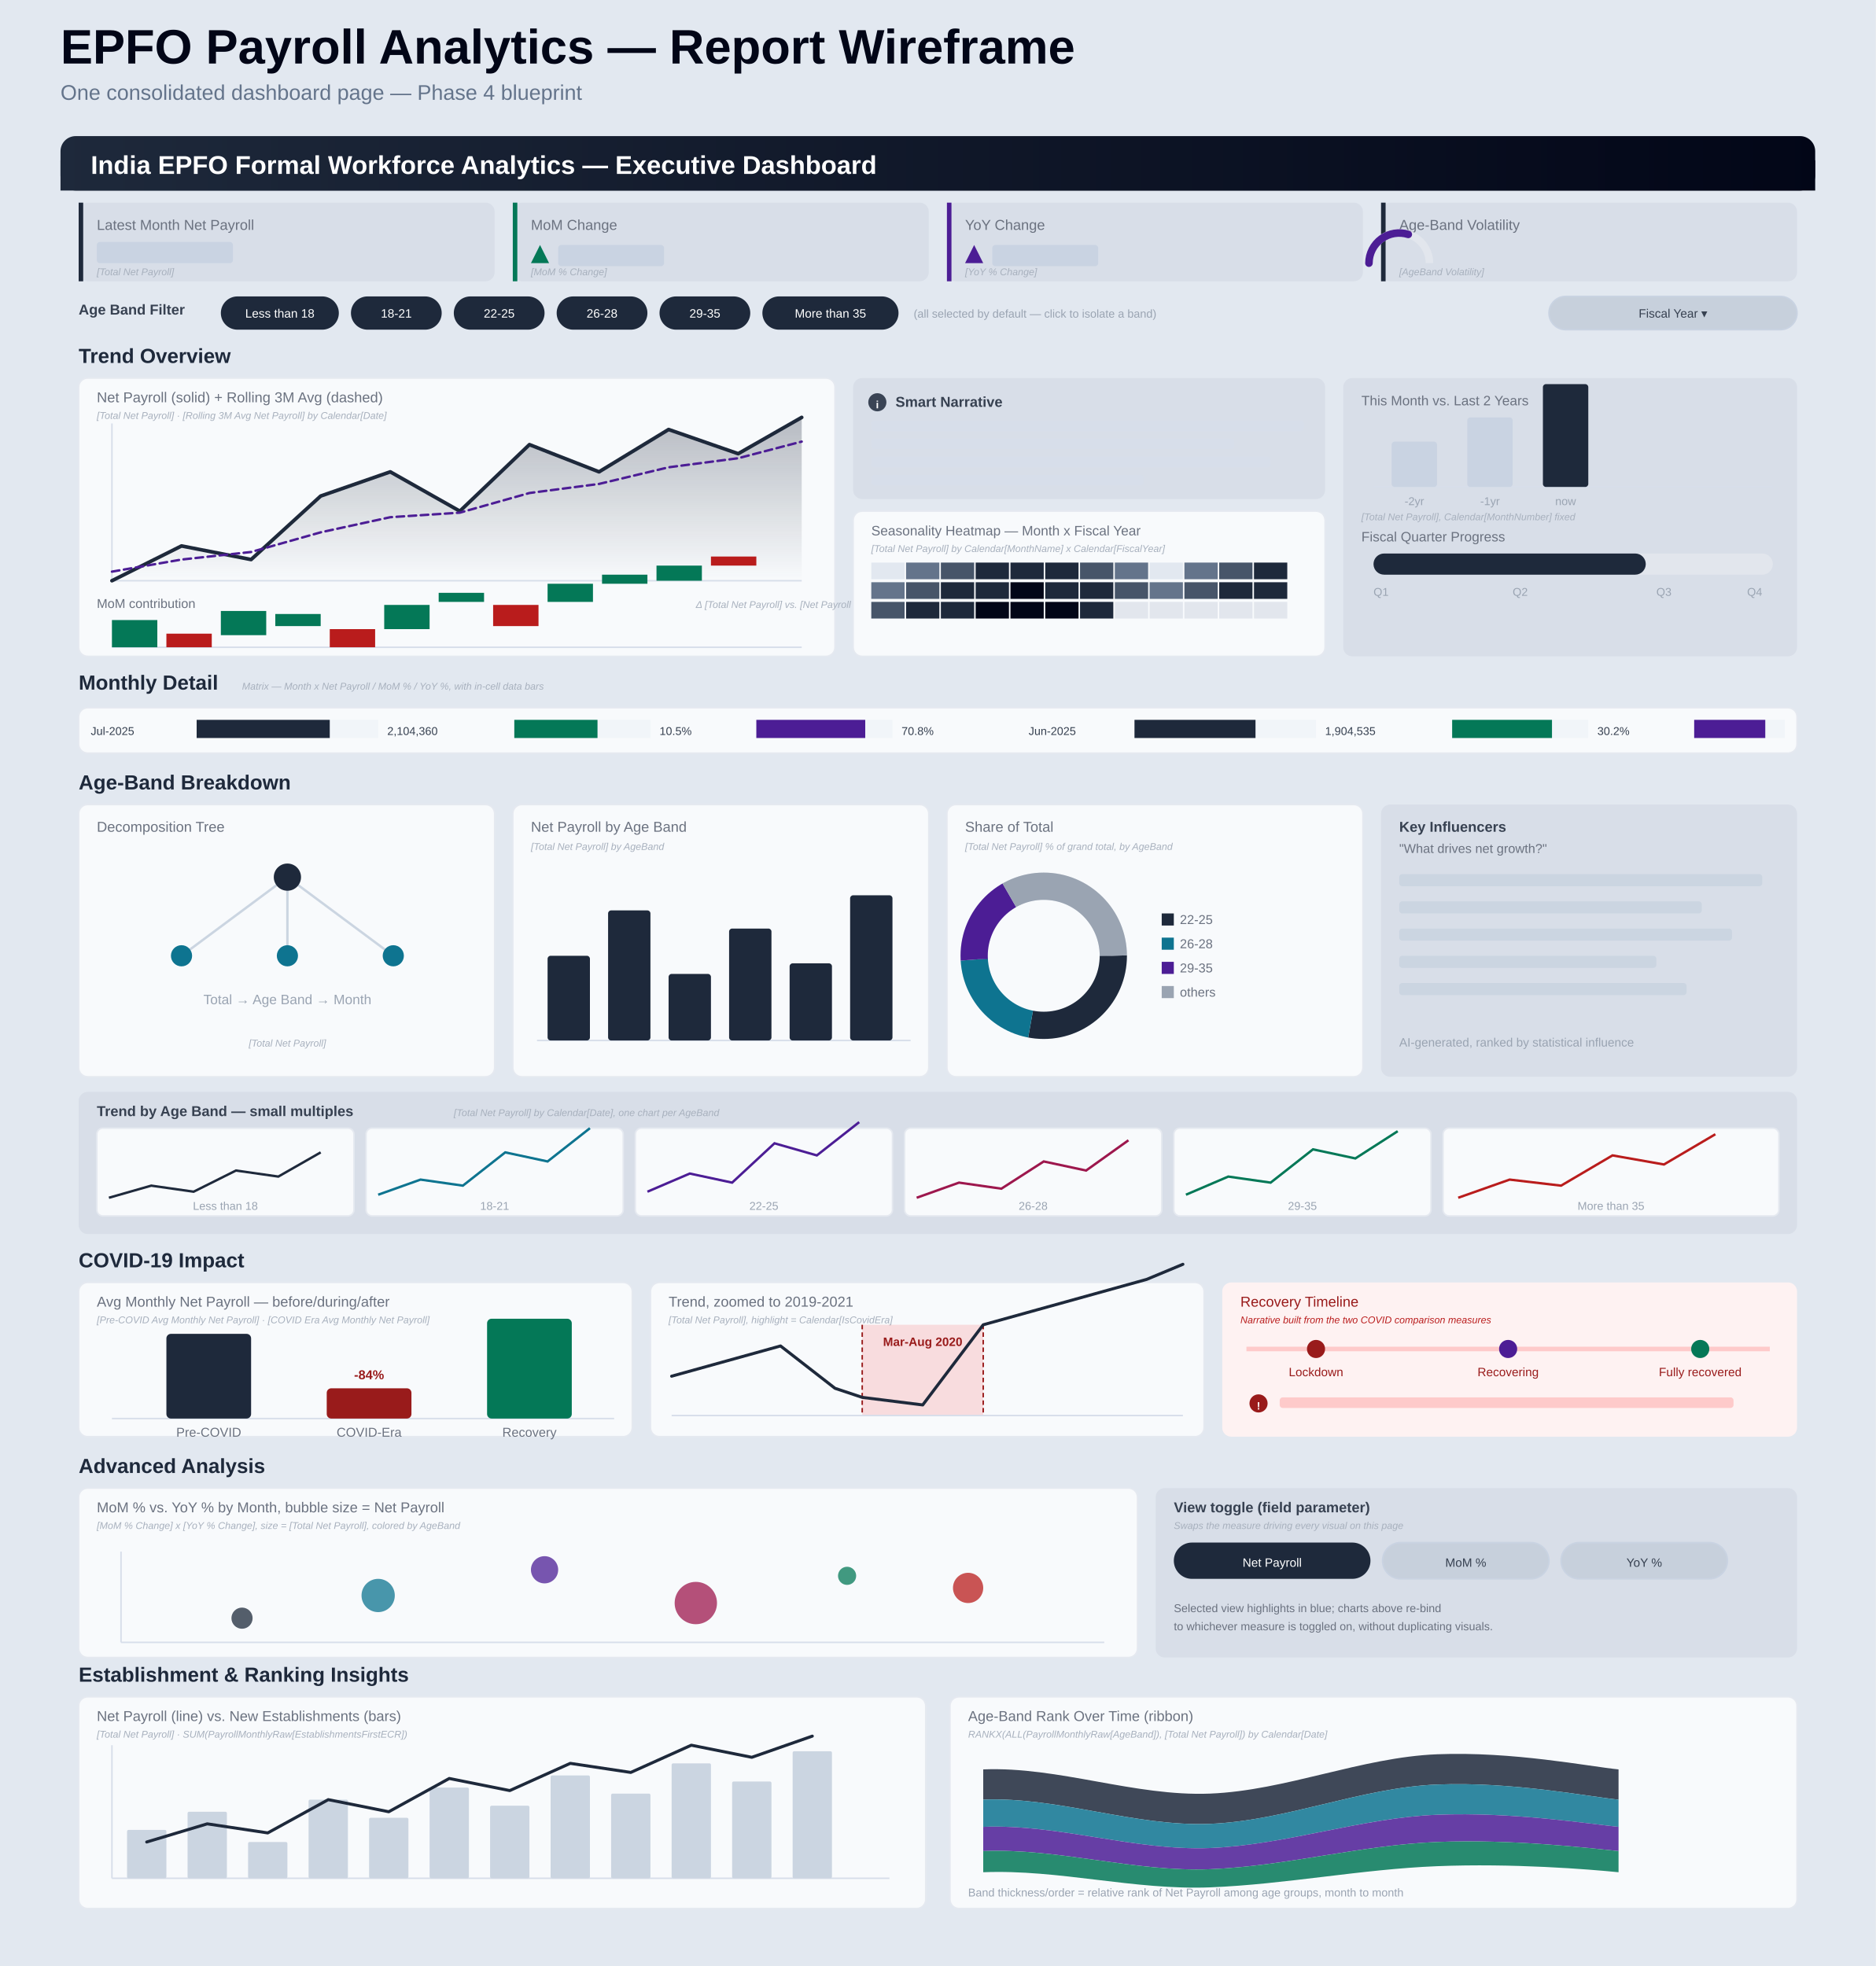
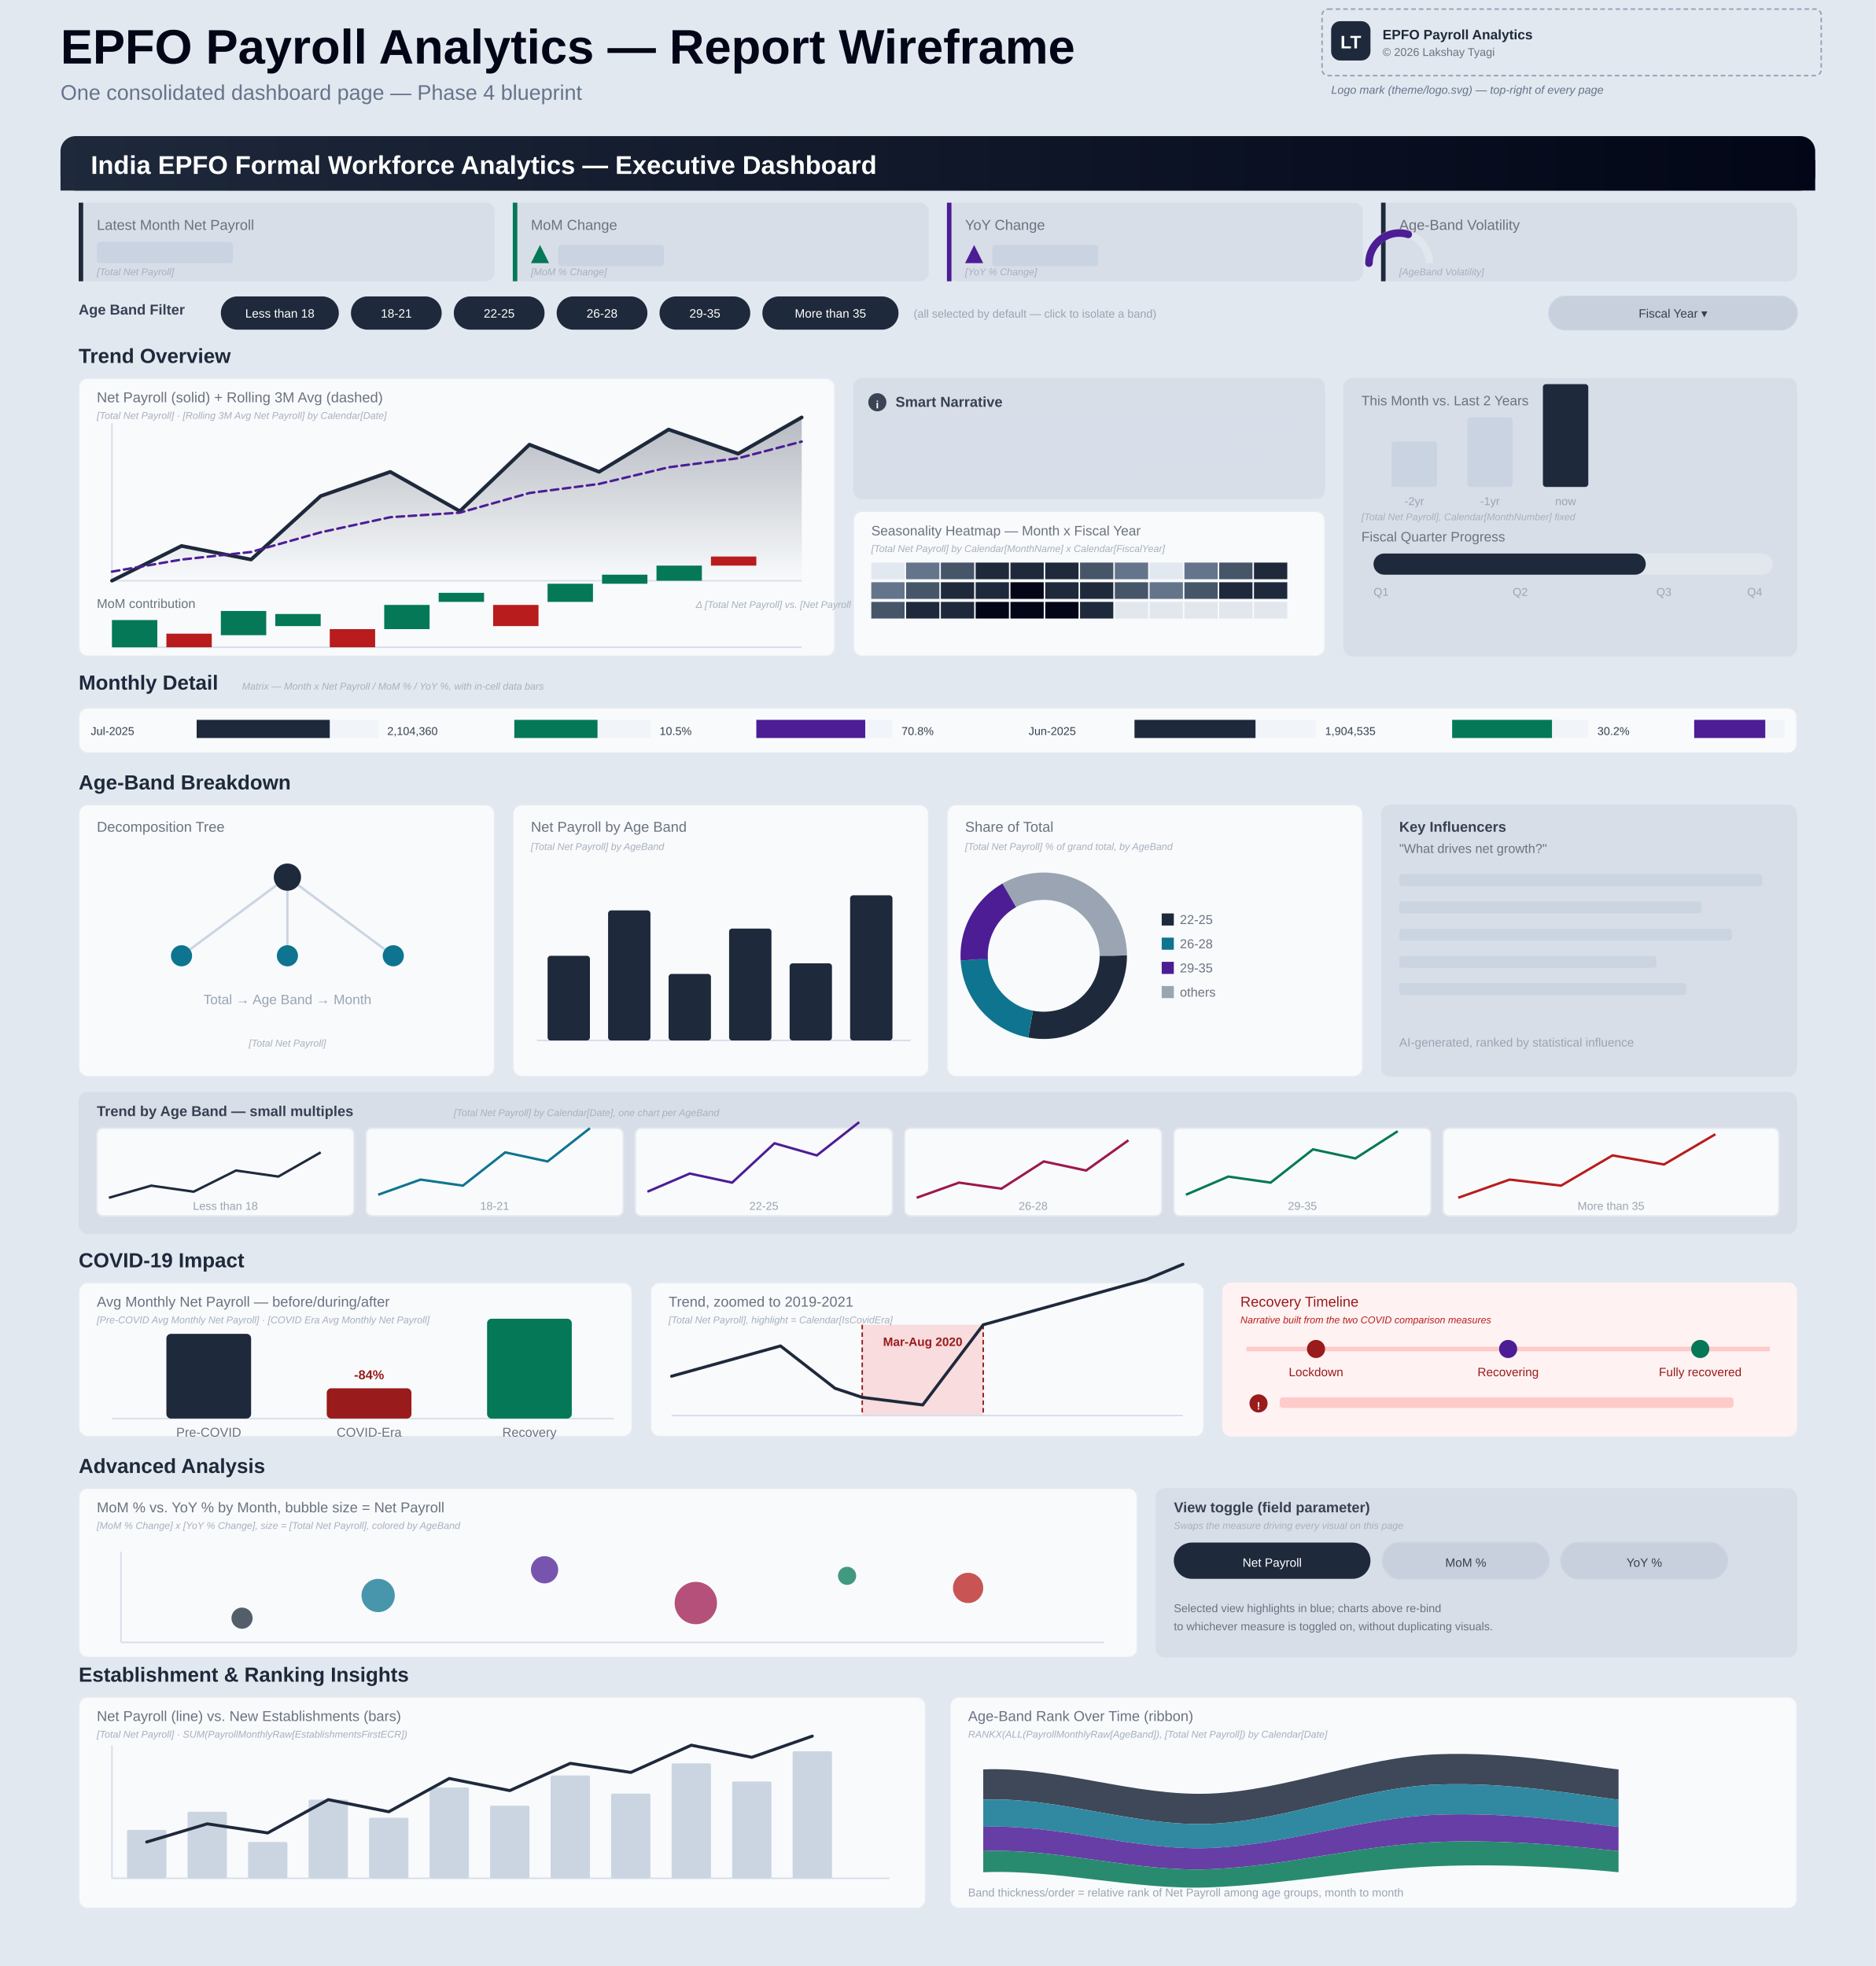
<svg xmlns="http://www.w3.org/2000/svg" viewBox="0 0 1240 1300" font-family="Segoe UI, Arial, sans-serif">
  <defs>
    <linearGradient id="areaFill" x1="0" y1="0" x2="0" y2="1">
      <stop offset="0%" stop-color="#1E293B" stop-opacity="0.30" />
      <stop offset="100%" stop-color="#1E293B" stop-opacity="0" />
    </linearGradient>
    <linearGradient id="headerGradient" x1="0" y1="0" x2="1" y2="0">
      <stop offset="0%" stop-color="#1E293B" />
      <stop offset="100%" stop-color="#020617" />
    </linearGradient>
  </defs>
  <rect x="0" y="0" width="1240" height="1300" fill="#E2E8F0" />
  <text x="40" y="42" font-size="32" font-weight="800" fill="#020617">EPFO Payroll Analytics — Report Wireframe</text>
  <text x="40" y="66" font-size="14" fill="#64748B">One consolidated dashboard page — Phase 4 blueprint</text>
+   <g transform="translate(880,10)">
+     <rect x="-6" y="-4" width="330" height="44" rx="4" fill="none" stroke="#94A3B8" stroke-dasharray="3,2" />
+     <rect x="0" y="4" width="26" height="26" rx="6" fill="#1E293B" />
+     <text x="13" y="22" font-size="12" font-weight="800" fill="#ffffff" text-anchor="middle">LT</text>
+     <text x="34" y="16" font-size="9" font-weight="700" fill="#1E293B">EPFO Payroll Analytics</text>
+     <text x="34" y="27" font-size="7.5" fill="#6B7280">© 2026 Lakshay Tyagi</text>
+     <text x="0" y="52" font-size="7.5" fill="#64748B" font-style="italic">Logo mark (theme/logo.svg) — top-right of every page</text>
+   </g>
  <g transform="translate(40,90)">
    <rect x="0" y="0" width="1160" height="36" rx="10" fill="url(#headerGradient)" />
    <rect x="0" y="16" width="1160" height="20" fill="url(#headerGradient)" />
    <text x="20" y="25" font-size="17" font-weight="700" fill="#ffffff">India EPFO Formal Workforce Analytics — Executive Dashboard</text>
    <rect x="12" y="44" width="275" height="52" rx="6" fill="#D8DEE8" />
    <rect x="12" y="44" width="3" height="52" fill="#1E293B" />
    <rect x="299" y="44" width="275" height="52" rx="6" fill="#D8DEE8" />
    <rect x="299" y="44" width="3" height="52" fill="#047857" />
    <rect x="586" y="44" width="275" height="52" rx="6" fill="#D8DEE8" />
    <rect x="586" y="44" width="3" height="52" fill="#4C1D95" />
    <rect x="873" y="44" width="275" height="52" rx="6" fill="#D8DEE8" />
    <rect x="873" y="44" width="3" height="52" fill="#1E293B" />
    <g font-size="9.5" fill="#6b7280">
      <text x="24" y="62">Latest Month Net Payroll</text>
      <text x="24" y="92" font-size="6.5" font-style="italic" fill="#a7b0bd">[Total Net Payroll]</text>
      <rect x="24" y="70" width="90" height="14" rx="2" fill="#c9d3e2" />
      <text x="311" y="62">MoM Change</text>
      <g transform="translate(311,72)">
        <polygon points="0,12 6,0 12,12" fill="#047857" />
      </g>
      <rect x="329" y="72" width="70" height="14" rx="2" fill="#c9d3e2" />
      <text x="311" y="92" font-size="6.5" font-style="italic" fill="#a7b0bd">[MoM % Change]</text>
      <text x="598" y="62">YoY Change</text>
      <g transform="translate(598,72)">
        <polygon points="0,12 6,0 12,12" fill="#4C1D95" />
      </g>
      <rect x="616" y="72" width="70" height="14" rx="2" fill="#c9d3e2" />
      <text x="598" y="92" font-size="6.5" font-style="italic" fill="#a7b0bd">[YoY % Change]</text>
      <text x="885" y="62">Age-Band Volatility</text>
      <text x="885" y="92" font-size="6.5" font-style="italic" fill="#a7b0bd">[AgeBand Volatility]</text>
      <g transform="translate(885,84)">
        <path d="M -20,0 A 20,20 0 0 1 20,0" fill="none" stroke="#e2e6ed" stroke-width="5" />
        <path d="M -20,0 A 20,20 0 0 1 6,-19" fill="none" stroke="#4C1D95" stroke-width="5" stroke-linecap="round" />
      </g>
    </g>
    <text x="12" y="118" font-size="9.5" fill="#374151" font-weight="600">Age Band Filter</text>
    <g font-size="8">
      <rect x="106" y="106" width="78" height="22" rx="11" fill="#1E293B" />
      <text x="145" y="120" fill="#ffffff" text-anchor="middle">Less than 18</text>
      <rect x="192" y="106" width="60" height="22" rx="11" fill="#1E293B" />
      <text x="222" y="120" fill="#ffffff" text-anchor="middle">18-21</text>
      <rect x="260" y="106" width="60" height="22" rx="11" fill="#1E293B" />
      <text x="290" y="120" fill="#ffffff" text-anchor="middle">22-25</text>
      <rect x="328" y="106" width="60" height="22" rx="11" fill="#1E293B" />
      <text x="358" y="120" fill="#ffffff" text-anchor="middle">26-28</text>
      <rect x="396" y="106" width="60" height="22" rx="11" fill="#1E293B" />
      <text x="426" y="120" fill="#ffffff" text-anchor="middle">29-35</text>
      <rect x="464" y="106" width="90" height="22" rx="11" fill="#1E293B" />
      <text x="509" y="120" fill="#ffffff" text-anchor="middle">More than 35</text>
    </g>
    <text x="564" y="120" font-size="7.5" fill="#9aa4b2">(all selected by default — click to isolate a band)</text>
    <rect x="984" y="106" width="164" height="22" rx="11" fill="#C7D0DC" stroke="#c9d3e2" />
    <text x="1066" y="120" font-size="8" fill="#374151" text-anchor="middle">Fiscal Year ▾</text>
    <text x="12" y="150" font-size="13.5" font-weight="700" fill="#1E293B">Trend Overview</text>
    <rect x="12" y="160" width="500" height="184" rx="6" fill="#F8FAFC" stroke="#e5e9f0" />
    <text x="24" y="176" font-size="9.5" fill="#6b7280">Net Payroll (solid) + Rolling 3M Avg (dashed)</text>
    <text x="24" y="187" font-size="6.5" font-style="italic" fill="#a7b0bd">[Total Net Payroll] · [Rolling 3M Avg Net Payroll] by Calendar[Date]</text>
    <line x1="34" y1="190" x2="34" y2="294" stroke="#d7deea" />
    <line x1="34" y1="294" x2="490" y2="294" stroke="#d7deea" />
    <polygon points="34,294 80,271 126,280 172,238 218,222 264,248 310,204 356,222 402,194 448,210 490,186 490,294" fill="url(#areaFill)" />
    <polyline points="34,294 80,271 126,280 172,238 218,222 264,248 310,204 356,222 402,194 448,210 490,186" fill="none" stroke="#1E293B" stroke-width="2.4" stroke-linecap="round" stroke-linejoin="round" />
    <polyline points="34,288 80,280 126,275 172,262 218,252 264,249 310,236 356,230 402,219 448,213 490,202" fill="none" stroke="#4C1D95" stroke-width="1.6" stroke-dasharray="5,3" stroke-linecap="round" />
    <text x="24" y="312" font-size="8.5" fill="#6b7280">MoM contribution</text>
    <text x="420" y="312" font-size="6.5" font-style="italic" fill="#a7b0bd">Δ [Total Net Payroll] vs. [Net Payroll PM]</text>
    <line x1="34" y1="338" x2="490" y2="338" stroke="#d7deea" />
    <g>
      <rect x="34" y="320" width="30" height="18" fill="#047857" />
      <rect x="70" y="329" width="30" height="9" fill="#B91C1C" />
      <rect x="106" y="314" width="30" height="16" fill="#047857" />
      <rect x="142" y="316" width="30" height="8" fill="#047857" />
      <rect x="178" y="326" width="30" height="12" fill="#B91C1C" />
      <rect x="214" y="310" width="30" height="16" fill="#047857" />
      <rect x="250" y="302" width="30" height="6" fill="#047857" />
      <rect x="286" y="310" width="30" height="14" fill="#B91C1C" />
      <rect x="322" y="296" width="30" height="12" fill="#047857" />
      <rect x="358" y="290" width="30" height="6" fill="#047857" />
      <rect x="394" y="284" width="30" height="10" fill="#047857" />
      <rect x="430" y="278" width="30" height="6" fill="#B91C1C" />
    </g>
    <rect x="524" y="160" width="312" height="80" rx="6" fill="#D8DEE8" />
    <circle cx="540" cy="176" r="6" fill="#1E293B" opacity="0.85" />
    <text x="540" y="180" font-size="7" fill="#ffffff" text-anchor="middle" font-weight="700">i</text>
    <text x="552" y="179" font-size="9.5" fill="#374151" font-weight="600">Smart Narrative</text>
    <rect x="536" y="188" width="286" height="7" rx="2" fill="#d7deea" />
    <rect x="536" y="200" width="240" height="7" rx="2" fill="#d7deea" />
    <rect x="536" y="212" width="264" height="7" rx="2" fill="#d7deea" />
    <rect x="536" y="224" width="180" height="7" rx="2" fill="#d7deea" />
    <rect x="524" y="248" width="312" height="96" rx="6" fill="#F8FAFC" stroke="#e5e9f0" />
    <text x="536" y="264" font-size="9" fill="#6b7280">Seasonality Heatmap — Month x Fiscal Year</text>
    <text x="536" y="275" font-size="6.5" font-style="italic" fill="#a7b0bd">[Total Net Payroll] by Calendar[MonthName] x Calendar[FiscalYear]</text>
    <g transform="translate(536,282)">
      <rect x="0" y="0" width="22" height="11" fill="#E2E8F0" />
      <rect x="23" y="0" width="22" height="11" fill="#64748B" />
      <rect x="46" y="0" width="22" height="11" fill="#475569" />
      <rect x="69" y="0" width="22" height="11" fill="#1E293B" />
      <rect x="92" y="0" width="22" height="11" fill="#1E293B" />
      <rect x="115" y="0" width="22" height="11" fill="#1E293B" />
      <rect x="138" y="0" width="22" height="11" fill="#475569" />
      <rect x="161" y="0" width="22" height="11" fill="#64748B" />
      <rect x="184" y="0" width="22" height="11" fill="#E2E8F0" />
      <rect x="207" y="0" width="22" height="11" fill="#64748B" />
      <rect x="230" y="0" width="22" height="11" fill="#475569" />
      <rect x="253" y="0" width="22" height="11" fill="#1E293B" />
      <rect x="0" y="13" width="22" height="11" fill="#64748B" />
      <rect x="23" y="13" width="22" height="11" fill="#475569" />
      <rect x="46" y="13" width="22" height="11" fill="#1E293B" />
      <rect x="69" y="13" width="22" height="11" fill="#1E293B" />
      <rect x="92" y="13" width="22" height="11" fill="#020617" />
      <rect x="115" y="13" width="22" height="11" fill="#1E293B" />
      <rect x="138" y="13" width="22" height="11" fill="#1E293B" />
      <rect x="161" y="13" width="22" height="11" fill="#475569" />
      <rect x="184" y="13" width="22" height="11" fill="#64748B" />
      <rect x="207" y="13" width="22" height="11" fill="#475569" />
      <rect x="230" y="13" width="22" height="11" fill="#1E293B" />
      <rect x="253" y="13" width="22" height="11" fill="#1E293B" />
      <rect x="0" y="26" width="22" height="11" fill="#475569" />
      <rect x="23" y="26" width="22" height="11" fill="#1E293B" />
      <rect x="46" y="26" width="22" height="11" fill="#1E293B" />
      <rect x="69" y="26" width="22" height="11" fill="#020617" />
      <rect x="92" y="26" width="22" height="11" fill="#020617" />
      <rect x="115" y="26" width="22" height="11" fill="#020617" />
      <rect x="138" y="26" width="22" height="11" fill="#1E293B" />
      <rect x="161" y="26" width="22" height="11" fill="#e2e6ed" />
      <rect x="184" y="26" width="22" height="11" fill="#e2e6ed" />
      <rect x="207" y="26" width="22" height="11" fill="#e2e6ed" />
      <rect x="230" y="26" width="22" height="11" fill="#e2e6ed" />
      <rect x="253" y="26" width="22" height="11" fill="#e2e6ed" />
    </g>
    <rect x="848" y="160" width="300" height="184" rx="6" fill="#D8DEE8" />
    <text x="860" y="178" font-size="9" fill="#6b7280">This Month vs. Last 2 Years</text>
    <line x1="868" y1="232" x2="1132" y2="232" stroke="#d7deea" />
    <rect x="880" y="202" width="30" height="30" rx="2" fill="#c9d3e2" />
    <rect x="930" y="186" width="30" height="46" rx="2" fill="#c9d3e2" />
    <rect x="980" y="164" width="30" height="68" rx="2" fill="#1E293B" />
    <text x="895" y="244" font-size="7.5" fill="#9aa4b2" text-anchor="middle">-2yr</text>
    <text x="945" y="244" font-size="7.5" fill="#9aa4b2" text-anchor="middle">-1yr</text>
    <text x="995" y="244" font-size="7.5" fill="#9aa4b2" text-anchor="middle">now</text>
    <text x="860" y="254" font-size="6.5" font-style="italic" fill="#a7b0bd">[Total Net Payroll], Calendar[MonthNumber] fixed</text>
    <text x="860" y="268" font-size="9" fill="#6b7280">Fiscal Quarter Progress</text>
    <rect x="868" y="276" width="264" height="14" rx="7" fill="#e2e6ed" />
    <rect x="868" y="276" width="180" height="14" rx="7" fill="#1E293B" />
    <text x="868" y="304" font-size="7.5" fill="#9aa4b2">Q1</text>
    <text x="960" y="304" font-size="7.5" fill="#9aa4b2">Q2</text>
    <text x="1055" y="304" font-size="7.5" fill="#9aa4b2">Q3</text>
    <text x="1115" y="304" font-size="7.5" fill="#9aa4b2">Q4</text>
    <text x="12" y="366" font-size="13.5" font-weight="700" fill="#1E293B">Monthly Detail</text>
    <text x="120" y="366" font-size="6.5" font-style="italic" fill="#a7b0bd">Matrix — Month x Net Payroll / MoM % / YoY %, with in-cell data bars</text>
    <rect x="12" y="378" width="1136" height="30" rx="6" fill="#F8FAFC" stroke="#e5e9f0" />
    <g font-size="7.5" fill="#374151">
      <text x="20" y="396">Jul-2025</text>
      <rect x="90" y="386" width="120" height="12" fill="#F1F5F9" />
      <rect x="90" y="386" width="88" height="12" fill="#1E293B" />
      <text x="216" y="396">2,104,360</text>
      <rect x="300" y="386" width="90" height="12" fill="#F1F5F9" />
      <rect x="300" y="386" width="55" height="12" fill="#047857" />
      <text x="396" y="396">10.5%</text>
      <rect x="460" y="386" width="90" height="12" fill="#F1F5F9" />
      <rect x="460" y="386" width="72" height="12" fill="#4C1D95" />
      <text x="556" y="396">70.8%</text>
      <text x="640" y="396">Jun-2025</text>
      <rect x="710" y="386" width="120" height="12" fill="#F1F5F9" />
      <rect x="710" y="386" width="80" height="12" fill="#1E293B" />
      <text x="836" y="396">1,904,535</text>
      <rect x="920" y="386" width="90" height="12" fill="#F1F5F9" />
      <rect x="920" y="386" width="66" height="12" fill="#047857" />
      <text x="1016" y="396">30.2%</text>
      <rect x="1080" y="386" width="60" height="12" fill="#F1F5F9" />
      <rect x="1080" y="386" width="47" height="12" fill="#4C1D95" />
    </g>
    <text x="12" y="432" font-size="13.5" font-weight="700" fill="#1E293B">Age-Band Breakdown</text>
    <rect x="12" y="442" width="275" height="180" rx="6" fill="#F8FAFC" stroke="#e5e9f0" />
    <text x="24" y="460" font-size="9.5" fill="#6b7280">Decomposition Tree</text>
    <g stroke="#CBD5E1" stroke-width="1.6" fill="none">
      <line x1="150" y1="490" x2="80" y2="542" />
      <line x1="150" y1="490" x2="150" y2="542" />
      <line x1="150" y1="490" x2="220" y2="542" />
    </g>
    <circle cx="150" cy="490" r="9" fill="#1E293B" />
    <circle cx="80" cy="542" r="7" fill="#0E7490" />
    <circle cx="150" cy="542" r="7" fill="#0E7490" />
    <circle cx="220" cy="542" r="7" fill="#0E7490" />
    <text x="150" y="574" font-size="9" fill="#9aa4b2" text-anchor="middle">Total → Age Band → Month</text>
    <text x="150" y="602" font-size="6.5" font-style="italic" fill="#a7b0bd" text-anchor="middle">[Total Net Payroll]</text>
    <rect x="299" y="442" width="275" height="180" rx="6" fill="#F8FAFC" stroke="#e5e9f0" />
    <text x="311" y="460" font-size="9.5" fill="#6b7280">Net Payroll by Age Band</text>
    <text x="311" y="472" font-size="6.5" font-style="italic" fill="#a7b0bd">[Total Net Payroll] by AgeBand</text>
    <line x1="315" y1="598" x2="562" y2="598" stroke="#d7deea" />
    <g fill="#1E293B">
      <rect x="322" y="542" width="28" height="56" rx="2" />
      <rect x="362" y="512" width="28" height="86" rx="2" />
      <rect x="402" y="554" width="28" height="44" rx="2" />
      <rect x="442" y="524" width="28" height="74" rx="2" />
      <rect x="482" y="547" width="28" height="51" rx="2" />
      <rect x="522" y="502" width="28" height="96" rx="2" />
    </g>
    <rect x="586" y="442" width="275" height="180" rx="6" fill="#F8FAFC" stroke="#e5e9f0" />
    <text x="598" y="460" font-size="9.5" fill="#6b7280">Share of Total</text>
    <text x="598" y="472" font-size="6.5" font-style="italic" fill="#a7b0bd">[Total Net Payroll] % of grand total, by AgeBand</text>
    <g transform="translate(650,542)">
      <circle r="46" fill="none" stroke="#e2e6ed" stroke-width="18" />
      <circle r="46" fill="none" stroke="#1E293B" stroke-width="18" stroke-dasharray="81 208" />
      <circle r="46" fill="none" stroke="#0E7490" stroke-width="18" stroke-dasharray="61 228" stroke-dashoffset="-81" />
      <circle r="46" fill="none" stroke="#4C1D95" stroke-width="18" stroke-dasharray="51 238" stroke-dashoffset="-142" />
      <circle r="46" fill="none" stroke="#9aa4b2" stroke-width="18" stroke-dasharray="96 193" stroke-dashoffset="-193" />
    </g>
    <g font-size="8.5" fill="#6b7280">
      <rect x="728" y="514" width="8" height="8" fill="#1E293B" />
      <text x="740" y="521">22-25</text>
      <rect x="728" y="530" width="8" height="8" fill="#0E7490" />
      <text x="740" y="537">26-28</text>
      <rect x="728" y="546" width="8" height="8" fill="#4C1D95" />
      <text x="740" y="553">29-35</text>
      <rect x="728" y="562" width="8" height="8" fill="#9aa4b2" />
      <text x="740" y="569">others</text>
    </g>
    <rect x="873" y="442" width="275" height="180" rx="6" fill="#D8DEE8" />
    <text x="885" y="460" font-size="9.5" fill="#374151" font-weight="600">Key Influencers</text>
    <text x="885" y="474" font-size="8.5" fill="#6b7280">"What drives net growth?"</text>
    <g fill="#CBD5E1">
      <rect x="885" y="488" width="240" height="8" rx="2" />
      <rect x="885" y="506" width="200" height="8" rx="2" />
      <rect x="885" y="524" width="220" height="8" rx="2" />
      <rect x="885" y="542" width="170" height="8" rx="2" />
      <rect x="885" y="560" width="190" height="8" rx="2" />
    </g>
    <text x="885" y="602" font-size="8" fill="#9aa4b2">AI-generated, ranked by statistical influence</text>
    <rect x="12" y="632" width="1136" height="94" rx="6" fill="#D8DEE8" />
    <text x="24" y="648" font-size="9.5" fill="#374151" font-weight="600">Trend by Age Band — small multiples</text>
    <text x="260" y="648" font-size="6.5" font-style="italic" fill="#a7b0bd">[Total Net Payroll] by Calendar[Date], one chart per AgeBand</text>
    <g font-size="7.5" fill="#9aa4b2" text-anchor="middle">
      <rect x="24" y="656" width="170" height="58" rx="4" fill="#F8FAFC" stroke="#e5e9f0" />
      <polyline points="32,702 60,694 88,698 116,684 144,688 172,672" fill="none" stroke="#1E293B" stroke-width="1.6" />
      <text x="109" y="710">Less than 18</text>
      <rect x="202" y="656" width="170" height="58" rx="4" fill="#F8FAFC" stroke="#e5e9f0" />
      <polyline points="210,700 238,690 266,694 294,672 322,678 350,656" fill="none" stroke="#0E7490" stroke-width="1.6" />
      <text x="287" y="710">18-21</text>
      <rect x="380" y="656" width="170" height="58" rx="4" fill="#F8FAFC" stroke="#e5e9f0" />
      <polyline points="388,698 416,686 444,692 472,666 500,674 528,652" fill="none" stroke="#4C1D95" stroke-width="1.6" />
      <text x="465" y="710">22-25</text>
      <rect x="558" y="656" width="170" height="58" rx="4" fill="#F8FAFC" stroke="#e5e9f0" />
      <polyline points="566,702 594,692 622,696 650,678 678,684 706,664" fill="none" stroke="#9D174D" stroke-width="1.6" />
      <text x="643" y="710">26-28</text>
      <rect x="736" y="656" width="170" height="58" rx="4" fill="#F8FAFC" stroke="#e5e9f0" />
      <polyline points="744,700 772,688 800,692 828,670 856,676 884,658" fill="none" stroke="#047857" stroke-width="1.6" />
      <text x="821" y="710">29-35</text>
      <rect x="914" y="656" width="222" height="58" rx="4" fill="#F8FAFC" stroke="#e5e9f0" />
      <polyline points="924,702 958,690 992,694 1026,674 1060,680 1094,660" fill="none" stroke="#B91C1C" stroke-width="1.6" />
      <text x="1025" y="710">More than 35</text>
    </g>
    <text x="12" y="748" font-size="13.5" font-weight="700" fill="#1E293B">COVID-19 Impact</text>
    <rect x="12" y="758" width="366" height="102" rx="6" fill="#F8FAFC" stroke="#e5e9f0" />
    <text x="24" y="774" font-size="9.5" fill="#6b7280">Avg Monthly Net Payroll — before/during/after</text>
    <text x="24" y="785" font-size="6.5" font-style="italic" fill="#a7b0bd">[Pre-COVID Avg Monthly Net Payroll] · [COVID Era Avg Monthly Net Payroll]</text>
    <line x1="34" y1="848" x2="366" y2="848" stroke="#d7deea" />
    <rect x="70" y="792" width="56" height="56" rx="3" fill="#1E293B" />
    <text x="98" y="860" font-size="8.5" fill="#6b7280" text-anchor="middle">Pre-COVID</text>
    <rect x="176" y="828" width="56" height="20" rx="3" fill="#991B1B" />
    <text x="204" y="860" font-size="8.5" fill="#6b7280" text-anchor="middle">COVID-Era</text>
    <text x="204" y="822" font-size="8.5" fill="#991B1B" text-anchor="middle" font-weight="700">-84%</text>
    <rect x="282" y="782" width="56" height="66" rx="3" fill="#047857" />
    <text x="310" y="860" font-size="8.5" fill="#6b7280" text-anchor="middle">Recovery</text>
    <rect x="390" y="758" width="366" height="102" rx="6" fill="#F8FAFC" stroke="#e5e9f0" />
    <text x="402" y="774" font-size="9.5" fill="#6b7280">Trend, zoomed to 2019-2021</text>
    <text x="402" y="785" font-size="6.5" font-style="italic" fill="#a7b0bd">[Total Net Payroll], highlight = Calendar[IsCovidEra]</text>
    <rect x="530" y="786" width="80" height="60" fill="#F87171" opacity="0.22" />
    <line x1="530" y1="786" x2="530" y2="846" stroke="#991B1B" stroke-dasharray="3,2" />
    <line x1="610" y1="786" x2="610" y2="846" stroke="#991B1B" stroke-dasharray="3,2" />
    <text x="570" y="800" font-size="8" fill="#991B1B" text-anchor="middle" font-weight="600">Mar-Aug 2020</text>
    <line x1="404" y1="846" x2="742" y2="846" stroke="#d7deea" />
    <polyline points="404,820 440,810 476,800 512,828 530,834 570,839 610,786 646,776 682,766 718,756 742,746" fill="none" stroke="#1E293B" stroke-width="2" stroke-linecap="round" stroke-linejoin="round" />
    <rect x="768" y="758" width="380" height="102" rx="6" fill="#FEF2F2" />
    <text x="780" y="774" font-size="9.5" fill="#991B1B">Recovery Timeline</text>
    <text x="780" y="785" font-size="6.5" font-style="italic" fill="#B91C1C">Narrative built from the two COVID comparison measures</text>
    <line x1="784" y1="802" x2="1130" y2="802" stroke="#FECACA" stroke-width="3" />
    <circle cx="830" cy="802" r="6" fill="#991B1B" />
    <text x="830" y="820" font-size="8" fill="#991B1B" text-anchor="middle">Lockdown</text>
    <circle cx="957" cy="802" r="6" fill="#4C1D95" />
    <text x="957" y="820" font-size="8" fill="#991B1B" text-anchor="middle">Recovering</text>
    <circle cx="1084" cy="802" r="6" fill="#047857" />
    <text x="1084" y="820" font-size="8" fill="#991B1B" text-anchor="middle">Fully recovered</text>
    <circle cx="792" cy="838" r="6" fill="#991B1B" />
    <text x="792" y="842" font-size="7" fill="#ffffff" text-anchor="middle" font-weight="700">!</text>
    <rect x="806" y="834" width="300" height="7" rx="2" fill="#FECACA" />
    <text x="12" y="884" font-size="13.5" font-weight="700" fill="#1E293B">Advanced Analysis</text>
    <rect x="12" y="894" width="700" height="112" rx="6" fill="#F8FAFC" stroke="#e5e9f0" />
    <text x="24" y="910" font-size="9.5" fill="#6b7280">MoM % vs. YoY % by Month, bubble size = Net Payroll</text>
    <text x="24" y="921" font-size="6.5" font-style="italic" fill="#a7b0bd">[MoM % Change] x [YoY % Change], size = [Total Net Payroll], colored by AgeBand</text>
    <line x1="40" y1="936" x2="40" y2="996" stroke="#d7deea" />
    <line x1="40" y1="996" x2="690" y2="996" stroke="#d7deea" />
    <circle cx="120" cy="980" r="7" fill="#1E293B" opacity="0.75" />
    <circle cx="210" cy="965" r="11" fill="#0E7490" opacity="0.75" />
    <circle cx="320" cy="948" r="9" fill="#4C1D95" opacity="0.75" />
    <circle cx="420" cy="970" r="14" fill="#9D174D" opacity="0.75" />
    <circle cx="520" cy="952" r="6" fill="#047857" opacity="0.75" />
    <circle cx="600" cy="960" r="10" fill="#B91C1C" opacity="0.75" />
    <rect x="724" y="894" width="424" height="112" rx="6" fill="#D8DEE8" />
    <text x="736" y="910" font-size="9.5" fill="#374151" font-weight="600">View toggle (field parameter)</text>
    <text x="736" y="921" font-size="6.5" font-style="italic" fill="#a7b0bd">Swaps the measure driving every visual on this page</text>
    <rect x="736" y="930" width="130" height="24" rx="12" fill="#1E293B" />
    <text x="801" y="946" font-size="8" fill="#ffffff" text-anchor="middle">Net Payroll</text>
    <rect x="874" y="930" width="110" height="24" rx="12" fill="#C7D0DC" stroke="#c9d3e2" />
    <text x="929" y="946" font-size="8" fill="#374151" text-anchor="middle">MoM %</text>
    <rect x="992" y="930" width="110" height="24" rx="12" fill="#C7D0DC" stroke="#c9d3e2" />
    <text x="1047" y="946" font-size="8" fill="#374151" text-anchor="middle">YoY %</text>
    <text x="736" y="976" font-size="7.5" fill="#6b7280">Selected view highlights in blue; charts above re-bind</text>
    <text x="736" y="988" font-size="7.5" fill="#6b7280">to whichever measure is toggled on, without duplicating visuals.</text>
    <text x="12" y="1022" font-size="13.5" font-weight="700" fill="#1E293B">Establishment &amp; Ranking Insights</text>
    <rect x="12" y="1032" width="560" height="140" rx="6" fill="#F8FAFC" stroke="#e5e9f0" />
    <text x="24" y="1048" font-size="9.5" fill="#6b7280">Net Payroll (line) vs. New Establishments (bars)</text>
    <text x="24" y="1059" font-size="6.5" font-style="italic" fill="#a7b0bd">[Total Net Payroll] · SUM(PayrollMonthlyRaw[EstablishmentsFirstECR])</text>
    <line x1="34" y1="1064" x2="34" y2="1152" stroke="#d7deea" />
    <line x1="34" y1="1152" x2="548" y2="1152" stroke="#d7deea" />
    <g fill="#CBD5E1">
      <rect x="44" y="1120" width="26" height="32" rx="1" />
      <rect x="84" y="1108" width="26" height="44" rx="1" />
      <rect x="124" y="1128" width="26" height="24" rx="1" />
      <rect x="164" y="1100" width="26" height="52" rx="1" />
      <rect x="204" y="1112" width="26" height="40" rx="1" />
      <rect x="244" y="1092" width="26" height="60" rx="1" />
      <rect x="284" y="1104" width="26" height="48" rx="1" />
      <rect x="324" y="1084" width="26" height="68" rx="1" />
      <rect x="364" y="1096" width="26" height="56" rx="1" />
      <rect x="404" y="1076" width="26" height="76" rx="1" />
      <rect x="444" y="1088" width="26" height="64" rx="1" />
      <rect x="484" y="1068" width="26" height="84" rx="1" />
    </g>
    <polyline points="57,1128 97,1116 137,1122 177,1100 217,1108 257,1086 297,1094 337,1076 377,1082 417,1064 457,1072 497,1058" fill="none" stroke="#1E293B" stroke-width="2" stroke-linecap="round" stroke-linejoin="round" />
    <rect x="588" y="1032" width="560" height="140" rx="6" fill="#F8FAFC" stroke="#e5e9f0" />
    <text x="600" y="1048" font-size="9.5" fill="#6b7280">Age-Band Rank Over Time (ribbon)</text>
    <text x="600" y="1059" font-size="6.5" font-style="italic" fill="#a7b0bd">RANKX(ALL(PayrollMonthlyRaw[AgeBand]), [Total Net Payroll]) by Calendar[Date]</text>
    <g opacity="0.85">
      <path d="M 610,1080 C 660,1078 710,1098 760,1096 C 810,1094 860,1072 910,1070 C 960,1068 1010,1078 1030,1080 L 1030,1100 C 1010,1098 960,1088 910,1090 C 860,1092 810,1114 760,1116 C 710,1118 660,1098 610,1100 Z" fill="#1E293B" />
      <path d="M 610,1100 C 660,1098 710,1118 760,1116 C 810,1114 860,1092 910,1090 C 960,1088 1010,1098 1030,1100 L 1030,1118 C 1010,1116 960,1108 910,1110 C 860,1112 810,1130 760,1132 C 710,1134 660,1116 610,1118 Z" fill="#0E7490" />
      <path d="M 610,1118 C 660,1116 710,1134 760,1132 C 810,1130 860,1112 910,1110 C 960,1108 1010,1116 1030,1118 L 1030,1134 C 1010,1132 960,1126 910,1128 C 860,1130 810,1144 760,1146 C 710,1148 660,1132 610,1134 Z" fill="#4C1D95" />
      <path d="M 610,1134 C 660,1132 710,1148 760,1146 C 810,1144 860,1130 910,1128 C 960,1126 1010,1132 1030,1134 L 1030,1148 C 1010,1146 960,1142 910,1144 C 860,1146 810,1156 760,1158 C 710,1160 660,1146 610,1148 Z" fill="#047857" />
    </g>
    <text x="600" y="1164" font-size="7.5" fill="#9aa4b2">Band thickness/order = relative rank of Net Payroll among age groups, month to month</text>
  </g>
</svg>
